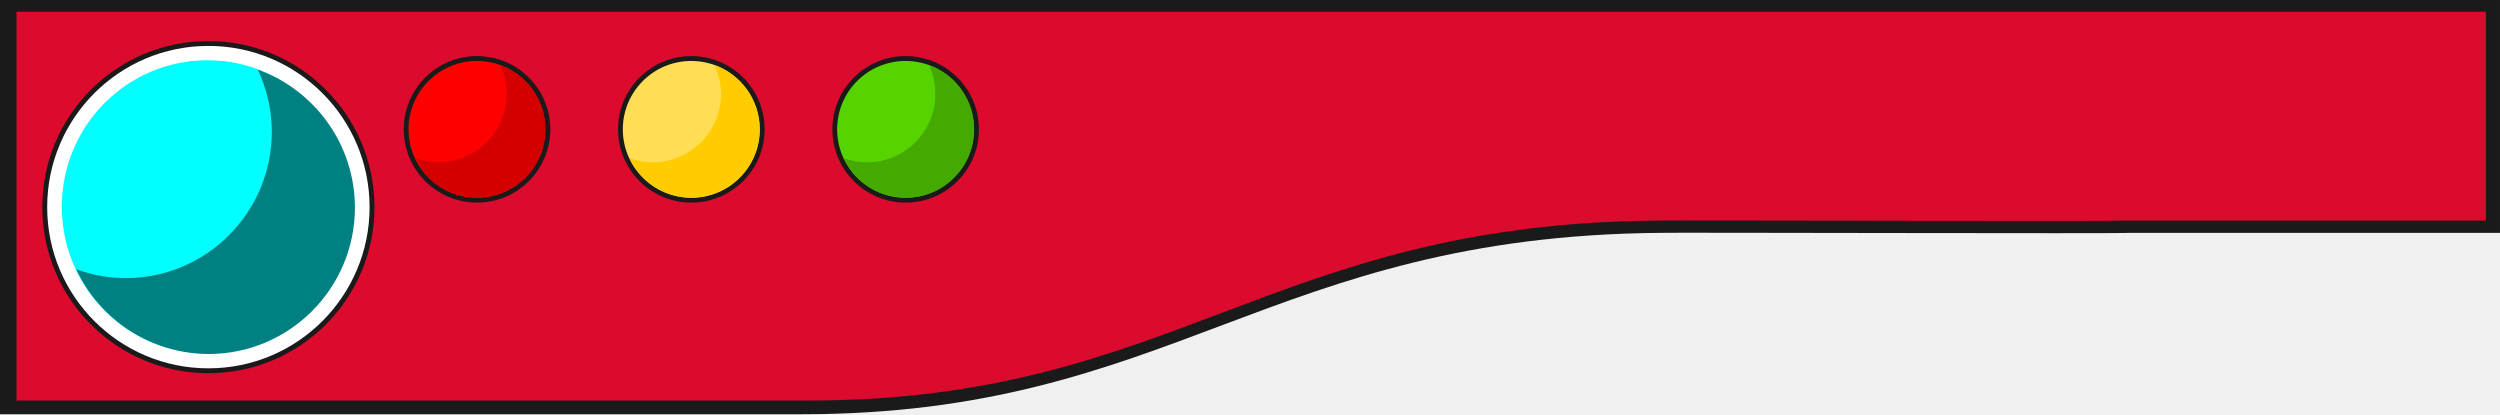
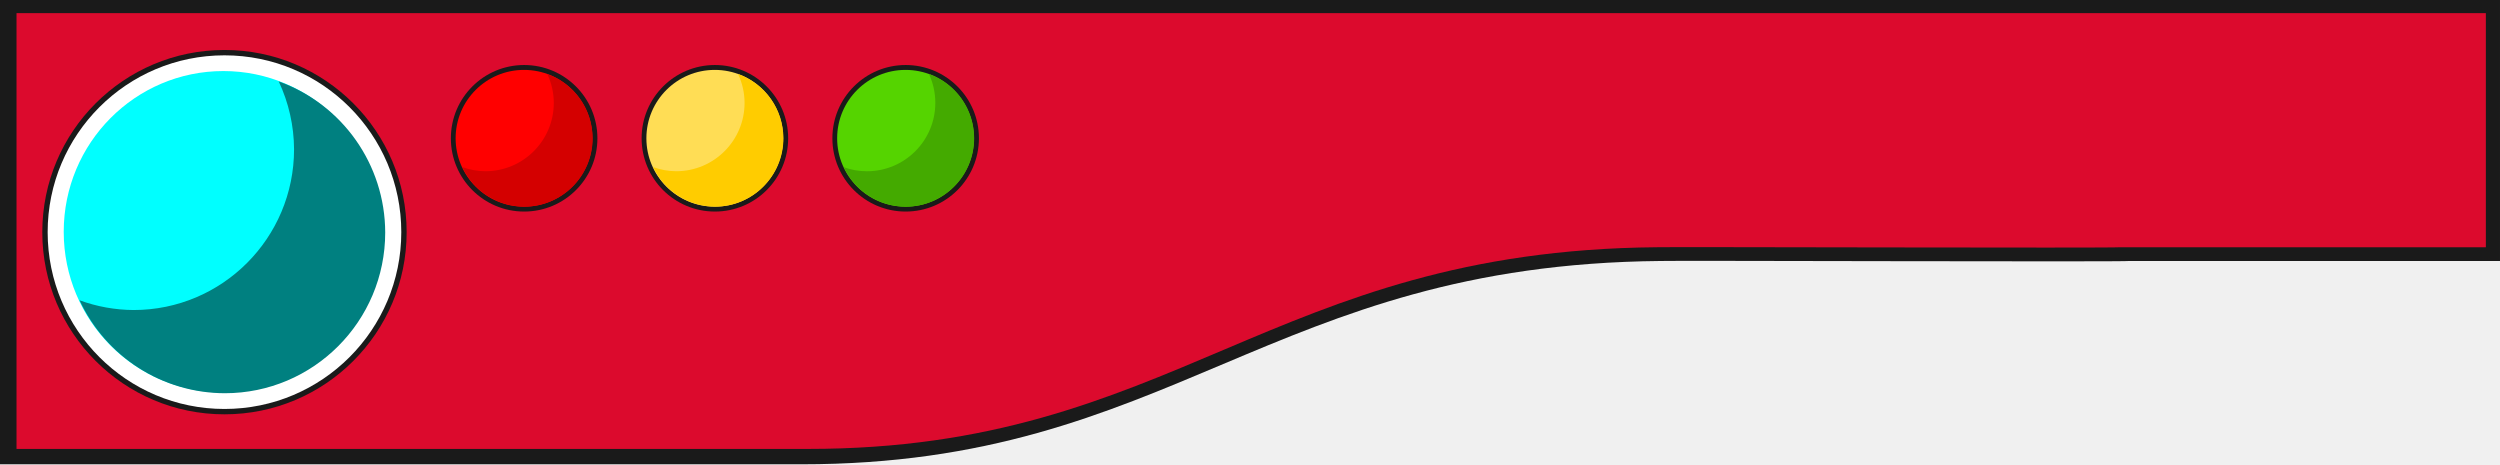
- <svg xmlns="http://www.w3.org/2000/svg" width="209.934mm" height="34.786mm" viewBox="0 0 209.934 34.786" version="1.1" id="svg1">
+ <svg xmlns="http://www.w3.org/2000/svg" width="209.934mm" height="38.988mm" viewBox="0 0 209.934 38.988" version="1.1" id="svg1">
  <defs id="defs1" />
  <g id="layer1">
    <g id="g2" transform="translate(-0.2991966,-0.531729)">
-       <g id="g3">
+       <g id="g3" transform="matrix(1,0,0,1.120821,0,-0.06424402)">
        <path style="display:inline;fill:#1a1a1a;stroke-width:0.593" d="m 22.242,35.317 h 45.363 c 31.181,0 39.234,-14.965 72.158,-15.232 0.035,-0.04 39.512,0.079 39.244,0 h 31.226 V 0.532 H 0.299 V 35.317 Z" id="path1-35" />
-         <path style="display:inline;fill:#dc0a2d;stroke-width:0.571;fill-opacity:1" d="m 23.36,34.166 h 44.806 c 30.798,0 38.753,-14.861 71.273,-15.111 0.035,-0.037 39.028,0.074 38.763,0 h 30.843 V 1.517 H 1.686 v 32.649 z" id="path1" />
+         <path style="display:inline;fill:#dc0a2d;fill-opacity:1;stroke-width:0.571" d="m 23.36,34.166 h 44.806 c 30.798,0 38.753,-14.861 71.273,-15.111 0.035,-0.037 39.028,0.074 38.763,0 h 30.843 V 1.517 H 1.686 v 32.649 z" id="path1" />
      </g>
-       <g id="g1" transform="matrix(1.64083,0,0,1.64083,-61.47743,-88.7199)">
-         <g id="g15">
+       <g id="g1" transform="matrix(1.64083,0,0,1.64083,-61.47743,-87.96939)">
+         <g id="g15" transform="translate(2.411643)">
          <circle style="fill:#1a1a1a;stroke-width:0.33" id="path5" cx="62.062" cy="61.014" r="3.75" />
          <g id="g5">
            <circle style="fill:#ff0000;stroke-width:0.066" id="path1-3-2-1" cx="62.056" cy="61.014" r="3.5" />
            <path id="path1-3" style="fill:#d40000;stroke-width:0.066" d="m 63.246,57.723 a 3.5,3.5 0 0 1 0.334,1.477 3.5,3.5 0 0 1 -3.5,3.5 3.5,3.5 0 0 1 -1.178,-0.212 3.5,3.5 0 0 0 3.166,2.024 3.5,3.5 0 0 0 3.5,-3.5 3.5,3.5 0 0 0 -2.322,-3.289 z" />
          </g>
        </g>
-         <g id="g14">
+         <g id="g14" transform="translate(1.205951)">
          <circle style="fill:#1a1a1a;stroke-width:0.33" id="path5-5" cx="73.03" cy="61.014" r="3.75" />
          <g id="g6">
            <circle style="fill:#ffdd55;stroke-width:0.066" id="path1-3-1-2-2" cx="73.024" cy="61.014" r="3.5" />
            <path id="path1-3-1" style="fill:#ffcc00;stroke-width:0.066" d="m 74.215,57.723 a 3.5,3.5 0 0 1 0.334,1.477 3.5,3.5 0 0 1 -3.5,3.5 3.5,3.5 0 0 1 -1.178,-0.212 3.5,3.5 0 0 0 3.166,2.024 3.5,3.5 0 0 0 3.5,-3.5 3.5,3.5 0 0 0 -2.322,-3.289 z" />
          </g>
        </g>
        <g id="g13">
          <circle style="fill:#1a1a1a;stroke-width:0.33" id="path5-4" cx="83.999" cy="61.014" r="3.75" />
          <g id="g7">
            <circle style="fill:#55d400;stroke-width:0.066" id="path1-3-0-8-9" cx="83.993" cy="61.014" r="3.5" />
            <path id="path1-3-0" style="fill:#44aa00;stroke-width:0.066" d="m 85.188,57.718 a 3.5,3.5 0 0 1 0.329,1.483 3.5,3.5 0 0 1 -3.5,3.5 3.5,3.5 0 0 1 -1.182,-0.206 3.5,3.5 0 0 0 3.17,2.018 3.5,3.5 0 0 0 3.5,-3.5 3.5,3.5 0 0 0 -2.317,-3.294 z" />
          </g>
        </g>
-         <g id="g12">
+         <g id="g12" transform="matrix(1.09686,0,0,1.09686,-3.856388,-5.472019)">
          <g id="g10" transform="translate(17.8391,2.769197)">
            <circle style="fill:#1a1a1a;stroke-width:0.159" id="path1-3-2-1-8-4" cx="30.475" cy="62.225" r="8.5" />
            <circle style="display:inline;fill:#ffffff;stroke-width:0.155" id="path1-3-2-1-8-4-6" cx="30.475" cy="62.225" r="8.25" />
          </g>
          <g id="g11" style="display:inline">
            <ellipse style="fill:#00ffff;stroke-width:0.14" id="path1-3-2-1-8" cx="48.264" cy="64.978" rx="7.45" ry="7.5" />
            <path id="path1-3-3" style="display:inline;fill:#008080;stroke-width:0.141" d="m 50.846,57.963 a 7.487,7.5 0 0 1 0.715,3.165 7.487,7.5 0 0 1 -7.487,7.5 7.487,7.5 0 0 1 -2.52,-0.454 7.487,7.5 0 0 0 6.773,4.336 7.487,7.5 0 0 0 7.487,-7.5 7.487,7.5 0 0 0 -4.968,-7.047 z" />
          </g>
        </g>
      </g>
    </g>
  </g>
</svg>
